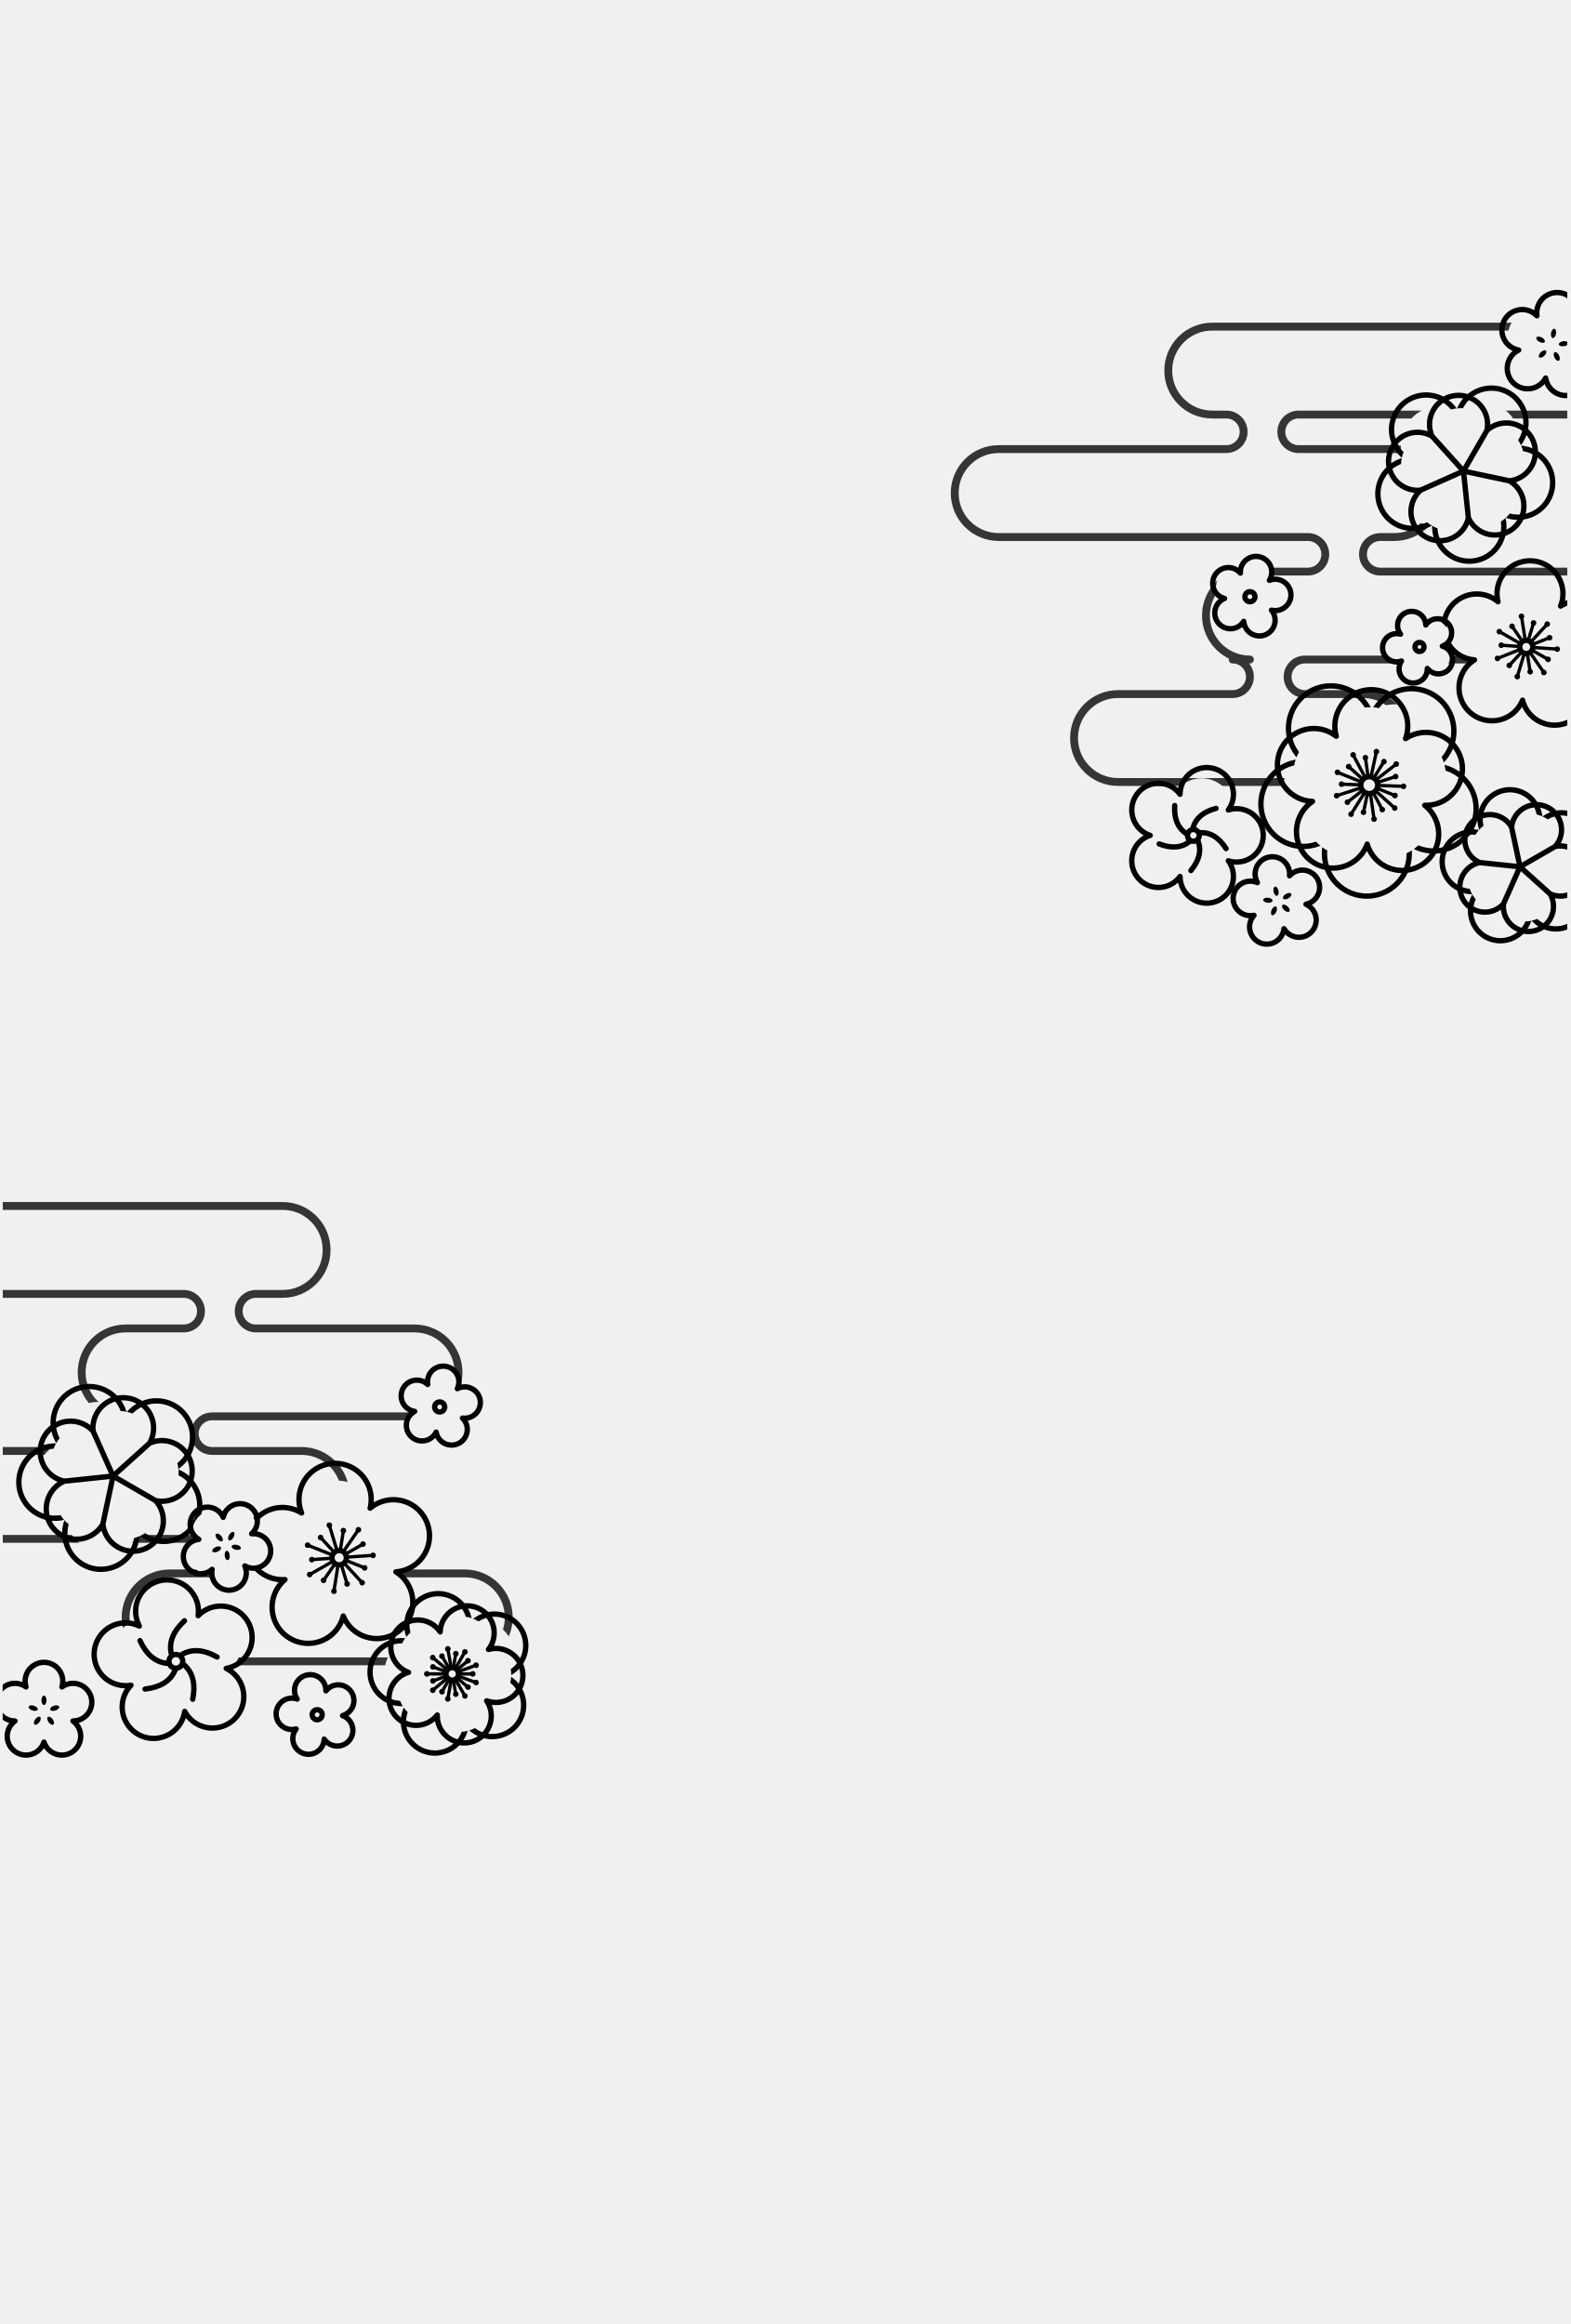
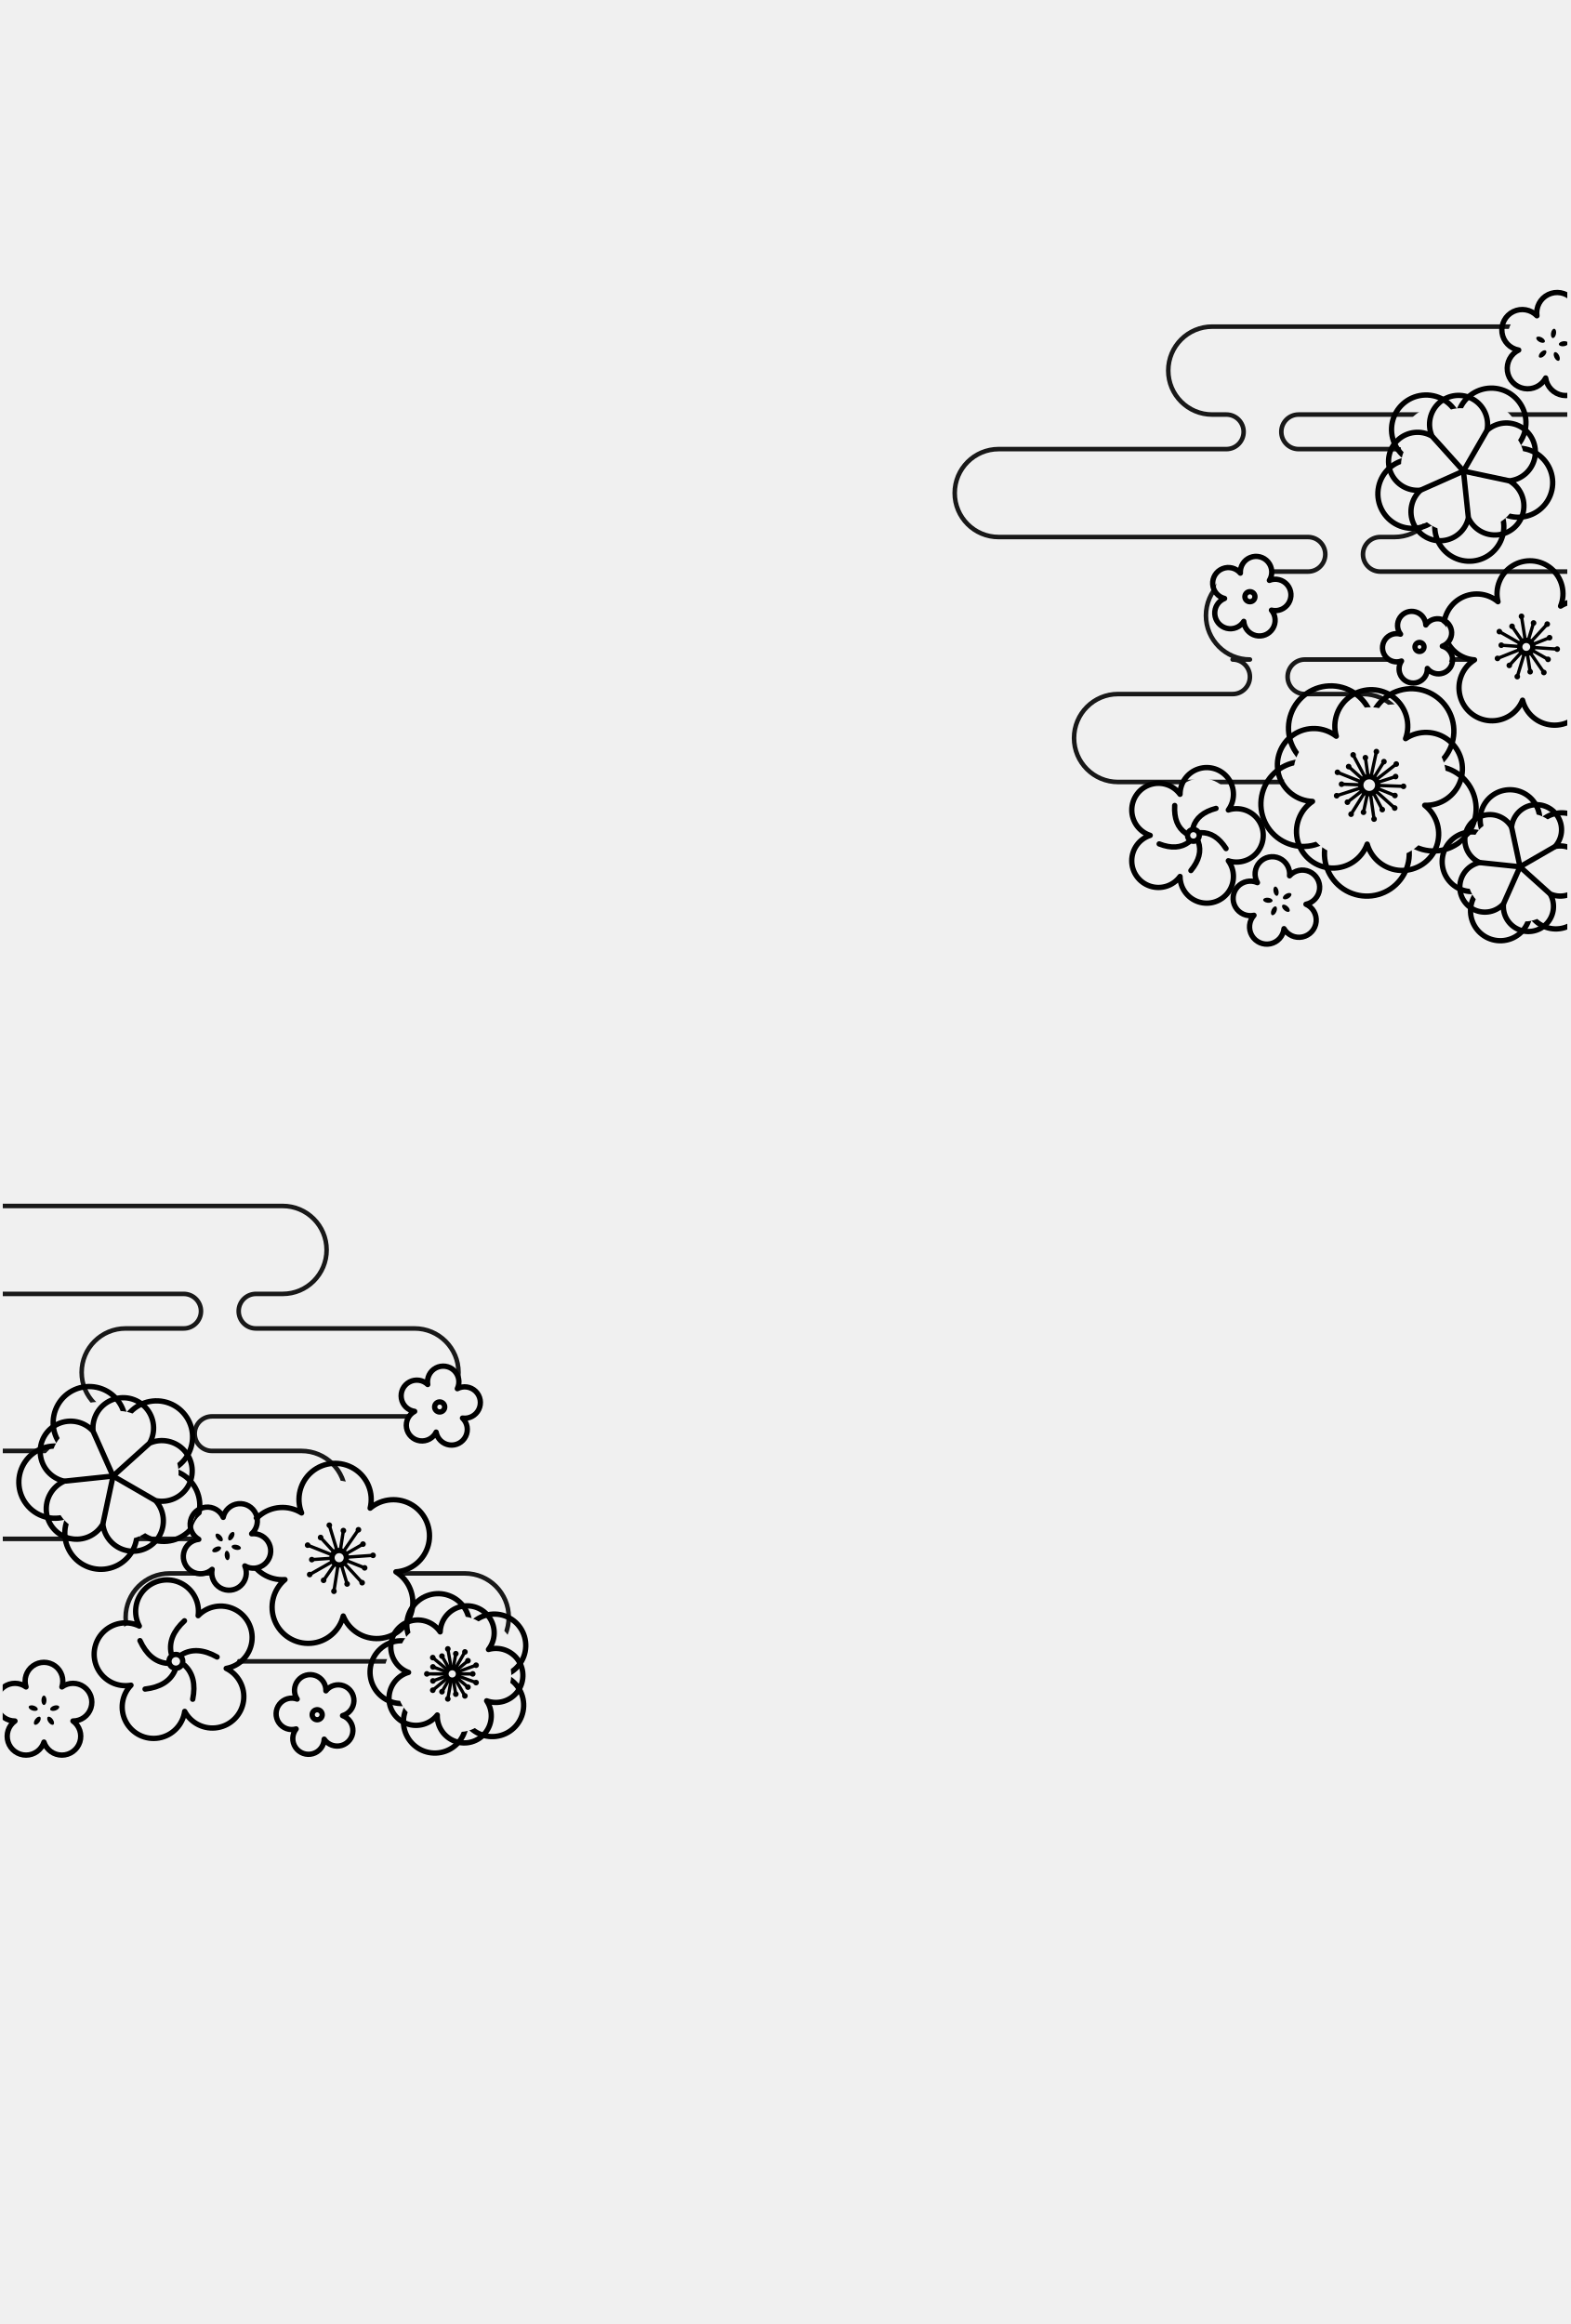
<svg xmlns="http://www.w3.org/2000/svg" viewBox="0 0 500 740" width="500" height="740" fill="none" stroke="#000" stroke-width="1.7" stroke-linecap="round" stroke-linejoin="round">
  <defs>
    <mask id="m1" maskUnits="userSpaceOnUse" x="0" y="0" width="500" height="740">
      <rect width="500" height="740" fill="#fff" />
      <g fill="#000" stroke="none">
-         <path d="M-20 384 H90 A14 14 0 0 1 90 412 H81.5 A5.5 5.5 0 0 0 81.5 423 H132 A14 14 0 0 1 132 451 H67.5 A5.5 5.5 0 0 0 67.5 462 H96 A14 14 0 0 1 96 490 H91.5 A5.5 5.5 0 0 0 91.5 501 H148 A14 14 0 0 1 148 529 H54 A14 14 0 0 1 54 501 H68.5 A5.5 5.5 0 0 0 68.5 490 H-20 V462 H44.5 A5.5 5.5 0 0 0 44.5 451 H40 A14 14 0 0 1 40 423 H58.5 A5.5 5.5 0 0 0 58.5 412 H-20 V384Z" stroke="#000" stroke-width="5" />
+         <path d="M-20 384 H90 A14 14 0 0 1 90 412 H81.5 A5.5 5.5 0 0 0 81.5 423 H132 A14 14 0 0 1 132 451 H67.5 A5.5 5.5 0 0 0 67.5 462 H96 A14 14 0 0 1 96 490 H91.5 A5.5 5.5 0 0 0 91.5 501 H148 A14 14 0 0 1 148 529 H54 A14 14 0 0 1 54 501 H68.5 A5.5 5.5 0 0 0 68.5 490 H-20 V462 H44.5 A5.5 5.5 0 0 0 44.5 451 H40 A14 14 0 0 1 40 423 H58.5 A5.5 5.5 0 0 0 58.5 412 H-20 V384Z" stroke="#000" stroke-width="4" />
      </g>
    </mask>
    <mask id="m2" maskUnits="userSpaceOnUse" x="0" y="0" width="500" height="740">
      <rect width="500" height="740" fill="#fff" />
      <g fill="#000" stroke="none">
        <g transform="translate(494 110) rotate(10)">
          <circle cx="0" cy="-6.5" r="8.1" />
          <circle cx="6.18" cy="-2.01" r="8.1" />
          <circle cx="3.82" cy="5.26" r="8.1" />
          <circle cx="-3.82" cy="5.26" r="8.1" />
          <circle cx="-6.18" cy="-2.01" r="8.1" />
          <circle r="6.5" />
        </g>
      </g>
    </mask>
    <mask id="m3" maskUnits="userSpaceOnUse" x="0" y="0" width="500" height="740">
      <rect width="500" height="740" fill="#fff" />
      <g fill="#000" stroke="none">
        <g transform="translate(466 150) rotate(30)">
          <circle cx="0" cy="-11" r="12.6" />
          <circle cx="10.46" cy="-3.4" r="12.6" />
          <circle cx="6.47" cy="8.9" r="12.6" />
          <circle cx="-6.47" cy="8.9" r="12.6" />
          <circle cx="-10.46" cy="-3.4" r="12.6" />
          <circle r="11" />
        </g>
      </g>
    </mask>
    <mask id="m4" maskUnits="userSpaceOnUse" x="0" y="0" width="500" height="740">
      <rect width="500" height="740" fill="#fff" />
      <g fill="#000" stroke="none">
        <g transform="translate(466 150) rotate(-6)">
          <circle cx="0" cy="-9.24" r="10.84" />
          <circle cx="8.79" cy="-2.86" r="10.84" />
          <circle cx="5.43" cy="7.48" r="10.84" />
          <circle cx="-5.43" cy="7.48" r="10.84" />
          <circle cx="-8.79" cy="-2.86" r="10.84" />
          <circle r="9.24" />
        </g>
      </g>
    </mask>
    <mask id="m5" maskUnits="userSpaceOnUse" x="0" y="0" width="500" height="740">
      <rect width="500" height="740" fill="#fff" />
      <g fill="#000" stroke="none">
        <g transform="translate(398 190) rotate(14)">
          <circle cx="0" cy="-5" r="6.6" />
          <circle cx="4.76" cy="-1.55" r="6.6" />
          <circle cx="2.94" cy="4.05" r="6.6" />
          <circle cx="-2.94" cy="4.05" r="6.6" />
          <circle cx="-4.76" cy="-1.55" r="6.6" />
          <circle r="5" />
        </g>
      </g>
    </mask>
    <mask id="m6" maskUnits="userSpaceOnUse" x="0" y="0" width="500" height="740">
      <rect width="500" height="740" fill="#fff" />
      <g fill="#000" stroke="none">
        <g transform="translate(486 206) rotate(4)">
          <circle cx="0" cy="-10.5" r="12.1" />
          <circle cx="9.99" cy="-3.24" r="12.1" />
          <circle cx="6.17" cy="8.49" r="12.1" />
          <circle cx="-6.17" cy="8.49" r="12.1" />
          <circle cx="-9.99" cy="-3.24" r="12.1" />
          <circle r="10.5" />
        </g>
      </g>
    </mask>
    <mask id="m7" maskUnits="userSpaceOnUse" x="0" y="0" width="500" height="740">
      <rect width="500" height="740" fill="#fff" />
      <g fill="#000" stroke="none">
        <g transform="translate(452 206) rotate(-20)">
          <circle cx="0" cy="-4.5" r="6.1" />
          <circle cx="4.28" cy="-1.39" r="6.1" />
          <circle cx="2.65" cy="3.64" r="6.1" />
          <circle cx="-2.65" cy="3.64" r="6.1" />
          <circle cx="-4.28" cy="-1.39" r="6.1" />
          <circle r="4.5" />
        </g>
      </g>
    </mask>
    <mask id="m8" maskUnits="userSpaceOnUse" x="0" y="0" width="500" height="740">
      <rect width="500" height="740" fill="#fff" />
      <g fill="#000" stroke="none">
        <g transform="translate(436 250) rotate(38)">
          <circle cx="0" cy="-13.5" r="15.1" />
          <circle cx="12.84" cy="-4.17" r="15.1" />
          <circle cx="7.94" cy="10.92" r="15.1" />
          <circle cx="-7.94" cy="10.92" r="15.1" />
          <circle cx="-12.84" cy="-4.17" r="15.1" />
          <circle r="13.5" />
        </g>
      </g>
    </mask>
    <mask id="m9" maskUnits="userSpaceOnUse" x="0" y="0" width="500" height="740">
      <rect width="500" height="740" fill="#fff" />
      <g fill="#000" stroke="none">
        <g transform="translate(436 250) rotate(2)">
          <circle cx="0" cy="-11.61" r="13.21" />
          <circle cx="11.04" cy="-3.59" r="13.21" />
          <circle cx="6.82" cy="9.39" r="13.21" />
          <circle cx="-6.82" cy="9.39" r="13.21" />
          <circle cx="-11.04" cy="-3.59" r="13.21" />
          <circle r="11.61" />
        </g>
      </g>
    </mask>
    <mask id="m10" maskUnits="userSpaceOnUse" x="0" y="0" width="500" height="740">
      <rect width="500" height="740" fill="#fff" />
      <g fill="#000" stroke="none">
        <g transform="translate(380 266) rotate(18)">
          <circle cx="0" cy="-8.5" r="10.1" />
          <circle cx="8.08" cy="-2.63" r="10.1" />
          <circle cx="5" cy="6.88" r="10.1" />
          <circle cx="-5" cy="6.88" r="10.1" />
          <circle cx="-8.08" cy="-2.63" r="10.1" />
          <circle r="8.5" />
        </g>
      </g>
    </mask>
    <mask id="m11" maskUnits="userSpaceOnUse" x="0" y="0" width="500" height="740">
      <rect width="500" height="740" fill="#fff" />
      <g fill="#000" stroke="none">
        <g transform="translate(407 287) rotate(-12)">
          <circle cx="0" cy="-5.5" r="7.1" />
          <circle cx="5.23" cy="-1.7" r="7.1" />
          <circle cx="3.23" cy="4.45" r="7.1" />
          <circle cx="-3.23" cy="4.45" r="7.1" />
          <circle cx="-5.23" cy="-1.7" r="7.1" />
          <circle r="5.5" />
        </g>
      </g>
    </mask>
    <mask id="m12" maskUnits="userSpaceOnUse" x="0" y="0" width="500" height="740">
      <rect width="500" height="740" fill="#fff" />
      <g fill="#000" stroke="none">
        <g transform="translate(484 276) rotate(60)">
          <circle cx="0" cy="-9.5" r="11.1" />
          <circle cx="9.04" cy="-2.94" r="11.1" />
          <circle cx="5.58" cy="7.69" r="11.1" />
          <circle cx="-5.58" cy="7.69" r="11.1" />
          <circle cx="-9.04" cy="-2.94" r="11.1" />
          <circle r="9.5" />
        </g>
      </g>
    </mask>
    <mask id="m13" maskUnits="userSpaceOnUse" x="0" y="0" width="500" height="740">
      <rect width="500" height="740" fill="#fff" />
      <g fill="#000" stroke="none">
        <g transform="translate(484 276) rotate(24)">
          <circle cx="0" cy="-7.98" r="9.58" />
          <circle cx="7.59" cy="-2.47" r="9.58" />
          <circle cx="4.69" cy="6.46" r="9.58" />
          <circle cx="-4.69" cy="6.46" r="9.58" />
          <circle cx="-7.59" cy="-2.47" r="9.58" />
          <circle r="7.98" />
        </g>
      </g>
    </mask>
    <mask id="m14" maskUnits="userSpaceOnUse" x="0" y="0" width="500" height="740">
      <rect width="500" height="740" fill="#fff" />
      <g fill="#000" stroke="none">
        <g transform="translate(140 448) rotate(8)">
          <circle cx="0" cy="-5" r="6.6" />
          <circle cx="4.76" cy="-1.55" r="6.6" />
          <circle cx="2.94" cy="4.05" r="6.6" />
          <circle cx="-2.94" cy="4.05" r="6.6" />
          <circle cx="-4.76" cy="-1.55" r="6.6" />
          <circle r="5" />
        </g>
      </g>
    </mask>
    <mask id="m15" maskUnits="userSpaceOnUse" x="0" y="0" width="500" height="740">
      <rect width="500" height="740" fill="#fff" />
      <g fill="#000" stroke="none">
        <g transform="translate(36 470) rotate(48)">
          <circle cx="0" cy="-11.5" r="13.1" />
          <circle cx="10.94" cy="-3.55" r="13.1" />
          <circle cx="6.76" cy="9.3" r="13.1" />
          <circle cx="-6.76" cy="9.3" r="13.1" />
          <circle cx="-10.94" cy="-3.55" r="13.1" />
          <circle r="11.5" />
        </g>
      </g>
    </mask>
    <mask id="m16" maskUnits="userSpaceOnUse" x="0" y="0" width="500" height="740">
      <rect width="500" height="740" fill="#fff" />
      <g fill="#000" stroke="none">
        <g transform="translate(36 470) rotate(12)">
          <circle cx="0" cy="-9.66" r="11.26" />
          <circle cx="9.19" cy="-2.99" r="11.26" />
          <circle cx="5.68" cy="7.82" r="11.26" />
          <circle cx="-5.68" cy="7.82" r="11.26" />
          <circle cx="-9.19" cy="-2.99" r="11.26" />
          <circle r="9.66" />
        </g>
      </g>
    </mask>
    <mask id="m17" maskUnits="userSpaceOnUse" x="0" y="0" width="500" height="740">
      <rect width="500" height="740" fill="#fff" />
      <g fill="#000" stroke="none">
        <g transform="translate(108 496) rotate(-4)">
          <circle cx="0" cy="-11.5" r="13.1" />
          <circle cx="10.94" cy="-3.55" r="13.1" />
          <circle cx="6.76" cy="9.3" r="13.1" />
          <circle cx="-6.76" cy="9.3" r="13.1" />
          <circle cx="-10.94" cy="-3.55" r="13.1" />
          <circle r="11.5" />
        </g>
      </g>
    </mask>
    <mask id="m18" maskUnits="userSpaceOnUse" x="0" y="0" width="500" height="740">
      <rect width="500" height="740" fill="#fff" />
      <g fill="#000" stroke="none">
        <g transform="translate(72 492) rotate(30)">
          <circle cx="0" cy="-5.5" r="7.1" />
          <circle cx="5.23" cy="-1.7" r="7.1" />
          <circle cx="3.23" cy="4.45" r="7.1" />
          <circle cx="-3.23" cy="4.45" r="7.1" />
          <circle cx="-5.23" cy="-1.7" r="7.1" />
          <circle r="5.5" />
        </g>
      </g>
    </mask>
    <mask id="m19" maskUnits="userSpaceOnUse" x="0" y="0" width="500" height="740">
      <rect width="500" height="740" fill="#fff" />
      <g fill="#000" stroke="none">
        <g transform="translate(56 529) rotate(-10)">
          <circle cx="0" cy="-10" r="11.6" />
          <circle cx="9.51" cy="-3.09" r="11.6" />
          <circle cx="5.88" cy="8.09" r="11.6" />
          <circle cx="-5.88" cy="8.09" r="11.6" />
          <circle cx="-9.51" cy="-3.09" r="11.6" />
          <circle r="10" />
        </g>
      </g>
    </mask>
    <mask id="m20" maskUnits="userSpaceOnUse" x="0" y="0" width="500" height="740">
      <rect width="500" height="740" fill="#fff" />
      <g fill="#000" stroke="none">
        <g transform="translate(144 533) rotate(56)">
          <circle cx="0" cy="-10" r="11.6" />
          <circle cx="9.51" cy="-3.09" r="11.6" />
          <circle cx="5.88" cy="8.09" r="11.6" />
          <circle cx="-5.88" cy="8.09" r="11.6" />
          <circle cx="-9.51" cy="-3.09" r="11.6" />
          <circle r="10" />
        </g>
      </g>
    </mask>
    <mask id="m21" maskUnits="userSpaceOnUse" x="0" y="0" width="500" height="740">
      <rect width="500" height="740" fill="#fff" />
      <g fill="#000" stroke="none">
        <g transform="translate(144 533) rotate(20)">
          <circle cx="0" cy="-8.6" r="10.2" />
          <circle cx="8.18" cy="-2.66" r="10.2" />
          <circle cx="5.05" cy="6.96" r="10.2" />
          <circle cx="-5.05" cy="6.96" r="10.2" />
          <circle cx="-8.18" cy="-2.66" r="10.2" />
          <circle r="8.6" />
        </g>
      </g>
    </mask>
    <mask id="m22" maskUnits="userSpaceOnUse" x="0" y="0" width="500" height="740">
      <rect width="500" height="740" fill="#fff" />
      <g fill="#000" stroke="none">
        <g transform="translate(14 545) rotate(0)">
          <circle cx="0" cy="-6" r="7.6" />
          <circle cx="5.71" cy="-1.85" r="7.6" />
          <circle cx="3.53" cy="4.85" r="7.6" />
          <circle cx="-3.53" cy="4.85" r="7.6" />
          <circle cx="-5.71" cy="-1.85" r="7.6" />
          <circle r="6" />
        </g>
      </g>
    </mask>
    <mask id="m23" maskUnits="userSpaceOnUse" x="0" y="0" width="500" height="740">
      <rect width="500" height="740" fill="#fff" />
      <g fill="#000" stroke="none">
        <g transform="translate(101 546) rotate(-16)">
          <circle cx="0" cy="-5" r="6.6" />
          <circle cx="4.76" cy="-1.55" r="6.6" />
          <circle cx="2.94" cy="4.05" r="6.6" />
          <circle cx="-2.94" cy="4.05" r="6.6" />
          <circle cx="-4.76" cy="-1.55" r="6.6" />
          <circle r="5" />
        </g>
      </g>
    </mask>
  </defs>
  <g mask="url(#m23)">
    <g mask="url(#m22)">
      <g mask="url(#m21)">
        <g mask="url(#m20)">
          <g mask="url(#m19)">
            <g mask="url(#m18)">
              <g mask="url(#m17)">
                <g mask="url(#m16)">
                  <g mask="url(#m15)">
                    <g mask="url(#m14)">
                      <g mask="url(#m13)">
                        <g mask="url(#m12)">
                          <g mask="url(#m11)">
                            <g mask="url(#m10)">
                              <g mask="url(#m9)">
                                <g mask="url(#m8)">
                                  <g mask="url(#m7)">
                                    <g mask="url(#m6)">
                                      <g mask="url(#m5)">
                                        <g mask="url(#m4)">
                                          <g mask="url(#m3)">
                                            <g mask="url(#m2)">
                                              <g mask="url(#m1)">
-                                                 <path d="M386 104 H520 V132 H413.5 A5.5 5.5 0 0 0 413.5 143 H444 A14 14 0 0 1 444 171 H439.5 A5.5 5.5 0 0 0 439.5 182 H520 V210 H415.5 A5.5 5.5 0 0 0 415.5 221 H434 A14 14 0 0 1 434 249 H356 A14 14 0 0 1 356 221 H392.5 A5.5 5.5 0 0 0 392.5 210 H398 A14 14 0 0 1 398 182 H416.5 A5.5 5.5 0 0 0 416.5 171 H318 A14 14 0 0 1 318 143 H390.5 A5.5 5.5 0 0 0 390.5 132 H386 A14 14 0 0 1 386 104Z" stroke-width="2.5" stroke-opacity="0.78" />
+                                                 <path d="M386 104 H520 V132 H413.5 A5.5 5.5 0 0 0 413.5 143 H444 A14 14 0 0 1 444 171 H439.5 A5.5 5.5 0 0 0 439.5 182 H520 V210 H415.5 A5.5 5.5 0 0 0 415.5 221 H434 A14 14 0 0 1 434 249 H356 A14 14 0 0 1 356 221 H392.5 A5.5 5.5 0 0 0 392.5 210 H398 A14 14 0 0 1 398 182 H416.5 A5.5 5.5 0 0 0 416.5 171 H318 A14 14 0 0 1 318 143 H390.5 A5.5 5.5 0 0 0 390.5 132 H386 A14 14 0 0 1 386 104Z" stroke-width="1.45" stroke-opacity="0.9" />
                                              </g>
-                                               <path d="M-20 384 H90 A14 14 0 0 1 90 412 H81.5 A5.5 5.5 0 0 0 81.5 423 H132 A14 14 0 0 1 132 451 H67.5 A5.5 5.5 0 0 0 67.5 462 H96 A14 14 0 0 1 96 490 H91.5 A5.5 5.5 0 0 0 91.5 501 H148 A14 14 0 0 1 148 529 H54 A14 14 0 0 1 54 501 H68.5 A5.5 5.5 0 0 0 68.5 490 H-20 V462 H44.5 A5.5 5.5 0 0 0 44.5 451 H40 A14 14 0 0 1 40 423 H58.5 A5.5 5.5 0 0 0 58.5 412 H-20 V384Z" stroke-width="2.5" stroke-opacity="0.78" />
+                                               <path d="M-20 384 H90 A14 14 0 0 1 90 412 H81.5 A5.5 5.5 0 0 0 81.5 423 H132 A14 14 0 0 1 132 451 H67.5 A5.5 5.5 0 0 0 67.5 462 H96 A14 14 0 0 1 96 490 H91.5 A5.5 5.5 0 0 0 91.5 501 H148 A14 14 0 0 1 148 529 H54 A14 14 0 0 1 54 501 H68.5 A5.5 5.5 0 0 0 68.5 490 H-20 V462 H44.5 A5.5 5.5 0 0 0 44.5 451 H40 A14 14 0 0 1 40 423 H58.5 A5.5 5.5 0 0 0 58.5 412 H-20 V384Z" stroke-width="1.45" stroke-opacity="0.9" />
                                            </g>
                                            <g transform="translate(494 110) rotate(10)">
                                              <path d="M-6.18 -8.51 A6.5 6.5 0 1 1 6.18 -8.51 A6.5 6.5 0 1 1 10 3.25 A6.5 6.5 0 1 1 0 10.52 A6.5 6.5 0 1 1 -10 3.25 A6.5 6.5 0 1 1 -6.18 -8.51Z" />
                                              <ellipse cx="0" cy="-3.9" rx="0.8" ry="1.5" transform="rotate(0 0 -3.9)" fill="#000" stroke="none" />
                                              <ellipse cx="3.71" cy="-1.21" rx="0.8" ry="1.5" transform="rotate(72 3.71 -1.21)" fill="#000" stroke="none" />
                                              <ellipse cx="2.29" cy="3.16" rx="0.8" ry="1.5" transform="rotate(144 2.29 3.16)" fill="#000" stroke="none" />
                                              <ellipse cx="-2.29" cy="3.16" rx="0.8" ry="1.5" transform="rotate(216 -2.29 3.16)" fill="#000" stroke="none" />
                                              <ellipse cx="-3.71" cy="-1.21" rx="0.8" ry="1.5" transform="rotate(288 -3.71 -1.21)" fill="#000" stroke="none" />
                                            </g>
                                          </g>
                                          <g transform="translate(466 150) rotate(30)">
                                            <path d="M-10.46 -14.4 A11 11 0 1 1 10.46 -14.4 A11 11 0 1 1 16.93 5.5 A11 11 0 1 1 0 17.8 A11 11 0 1 1 -16.93 5.5 A11 11 0 1 1 -10.46 -14.4Z" />
                                          </g>
                                        </g>
                                        <g transform="translate(466 150) rotate(-6)">
                                          <path d="M-8.79 -12.1 A9.24 9.24 0 1 1 8.79 -12.1 A9.24 9.24 0 1 1 14.22 4.62 A9.24 9.24 0 1 1 0 14.95 A9.24 9.24 0 1 1 -14.22 4.62 A9.24 9.24 0 1 1 -8.79 -12.1Z" />
                                          <path d="M0 0 L8.52 -11.73" />
                                          <path d="M0 0 L13.79 4.48" />
                                          <path d="M0 0 L0 14.5" />
                                          <path d="M0 0 L-13.79 4.48" />
                                          <path d="M0 0 L-8.52 -11.73" />
                                        </g>
                                      </g>
                                      <g transform="translate(398 190) rotate(14)">
                                        <path d="M-4.76 -6.55 A5 5 0 1 1 4.76 -6.55 A5 5 0 1 1 7.69 2.5 A5 5 0 1 1 0 8.09 A5 5 0 1 1 -7.69 2.5 A5 5 0 1 1 -4.76 -6.55Z" />
                                        <circle r="1.6" />
                                      </g>
                                    </g>
                                    <g transform="translate(486 206) rotate(4)">
                                      <path d="M-9.99 -13.74 A10.5 10.5 0 1 1 9.99 -13.74 A10.5 10.5 0 1 1 16.16 5.25 A10.5 10.5 0 1 1 0 16.99 A10.5 10.5 0 1 1 -16.16 5.25 A10.5 10.5 0 1 1 -9.99 -13.74Z" />
                                      <circle r="2.1" />
                                      <path d="M2.94 0 L9.87 0" stroke-width="1.05" />
                                      <circle cx="9.87" cy="0" r="0.9" fill="#000" stroke="none" />
                                      <path d="M2.65 1.28 L7.19 3.46" stroke-width="1.05" />
                                      <circle cx="7.19" cy="3.46" r="0.9" fill="#000" stroke="none" />
                                      <path d="M1.83 2.3 L6.15 7.72" stroke-width="1.05" />
                                      <circle cx="6.15" cy="7.72" r="0.9" fill="#000" stroke="none" />
                                      <path d="M0.65 2.87 L1.78 7.78" stroke-width="1.05" />
                                      <circle cx="1.78" cy="7.78" r="0.9" fill="#000" stroke="none" />
                                      <path d="M-0.65 2.87 L-2.2 9.62" stroke-width="1.05" />
                                      <circle cx="-2.2" cy="9.62" r="0.9" fill="#000" stroke="none" />
                                      <path d="M-1.83 2.3 L-4.98 6.24" stroke-width="1.05" />
                                      <circle cx="-4.98" cy="6.24" r="0.9" fill="#000" stroke="none" />
                                      <path d="M-2.65 1.28 L-8.89 4.28" stroke-width="1.05" />
                                      <circle cx="-8.89" cy="4.28" r="0.9" fill="#000" stroke="none" />
                                      <path d="M-2.94 0 L-7.98 0" stroke-width="1.05" />
                                      <circle cx="-7.98" cy="0" r="0.9" fill="#000" stroke="none" />
                                      <path d="M-2.65 -1.28 L-8.89 -4.28" stroke-width="1.05" />
                                      <circle cx="-8.89" cy="-4.28" r="0.9" fill="#000" stroke="none" />
                                      <path d="M-1.83 -2.3 L-4.98 -6.24" stroke-width="1.05" />
                                      <circle cx="-4.98" cy="-6.24" r="0.9" fill="#000" stroke="none" />
                                      <path d="M-0.65 -2.87 L-2.2 -9.62" stroke-width="1.05" />
                                      <circle cx="-2.2" cy="-9.62" r="0.9" fill="#000" stroke="none" />
                                      <path d="M0.65 -2.87 L1.78 -7.78" stroke-width="1.05" />
                                      <circle cx="1.78" cy="-7.78" r="0.9" fill="#000" stroke="none" />
                                      <path d="M1.83 -2.3 L6.15 -7.72" stroke-width="1.05" />
                                      <circle cx="6.15" cy="-7.72" r="0.9" fill="#000" stroke="none" />
                                      <path d="M2.65 -1.28 L7.19 -3.46" stroke-width="1.05" />
                                      <circle cx="7.19" cy="-3.46" r="0.9" fill="#000" stroke="none" />
                                    </g>
                                  </g>
                                  <g transform="translate(452 206) rotate(-20)">
                                    <path d="M-4.28 -5.89 A4.5 4.5 0 1 1 4.28 -5.89 A4.5 4.5 0 1 1 6.92 2.25 A4.5 4.5 0 1 1 0 7.28 A4.5 4.5 0 1 1 -6.92 2.25 A4.5 4.5 0 1 1 -4.28 -5.89Z" />
                                    <circle r="1.44" />
                                  </g>
                                </g>
                                <g transform="translate(436 250) rotate(38)">
                                  <path d="M-12.84 -17.67 A13.5 13.5 0 1 1 12.84 -17.67 A13.5 13.5 0 1 1 20.77 6.75 A13.5 13.5 0 1 1 0 21.84 A13.5 13.5 0 1 1 -20.77 6.75 A13.5 13.5 0 1 1 -12.84 -17.67Z" />
                                </g>
                              </g>
                              <g transform="translate(436 250) rotate(2)">
                                <path d="M-11.04 -15.2 A11.61 11.61 0 1 1 11.04 -15.2 A11.61 11.61 0 1 1 17.87 5.8 A11.61 11.61 0 1 1 0 18.79 A11.61 11.61 0 1 1 -17.87 5.81 A11.61 11.61 0 1 1 -11.04 -15.2Z" />
                                <circle r="2.7" />
                                <path d="M3.25 0 L10.91 0" stroke-width="1.05" />
                                <circle cx="10.91" cy="0" r="0.9" fill="#000" stroke="none" />
                                <path d="M3.05 1.11 L8.29 3.02" stroke-width="1.05" />
                                <circle cx="8.29" cy="3.02" r="0.9" fill="#000" stroke="none" />
                                <path d="M2.49 2.09 L8.36 7.01" stroke-width="1.05" />
                                <circle cx="8.36" cy="7.01" r="0.9" fill="#000" stroke="none" />
                                <path d="M1.63 2.82 L4.41 7.64" stroke-width="1.05" />
                                <circle cx="4.41" cy="7.64" r="0.9" fill="#000" stroke="none" />
                                <path d="M0.56 3.2 L1.9 10.75" stroke-width="1.05" />
                                <circle cx="1.9" cy="10.75" r="0.9" fill="#000" stroke="none" />
                                <path d="M-0.56 3.2 L-1.53 8.69" stroke-width="1.05" />
                                <circle cx="-1.53" cy="8.69" r="0.9" fill="#000" stroke="none" />
                                <path d="M-1.63 2.82 L-5.46 9.45" stroke-width="1.05" />
                                <circle cx="-5.46" cy="9.45" r="0.9" fill="#000" stroke="none" />
                                <path d="M-2.49 2.09 L-6.76 5.67" stroke-width="1.05" />
                                <circle cx="-6.76" cy="5.67" r="0.9" fill="#000" stroke="none" />
                                <path d="M-3.05 1.11 L-10.26 3.73" stroke-width="1.05" />
                                <circle cx="-10.26" cy="3.73" r="0.9" fill="#000" stroke="none" />
                                <path d="M-3.25 0 L-8.82 0" stroke-width="1.05" />
                                <circle cx="-8.82" cy="0" r="0.9" fill="#000" stroke="none" />
                                <path d="M-3.05 -1.11 L-10.26 -3.73" stroke-width="1.05" />
                                <circle cx="-10.26" cy="-3.73" r="0.9" fill="#000" stroke="none" />
                                <path d="M-2.49 -2.09 L-6.76 -5.67" stroke-width="1.05" />
                                <circle cx="-6.76" cy="-5.67" r="0.9" fill="#000" stroke="none" />
                                <path d="M-1.63 -2.82 L-5.46 -9.45" stroke-width="1.05" />
                                <circle cx="-5.46" cy="-9.45" r="0.9" fill="#000" stroke="none" />
                                <path d="M-0.56 -3.2 L-1.53 -8.69" stroke-width="1.05" />
                                <circle cx="-1.53" cy="-8.69" r="0.9" fill="#000" stroke="none" />
                                <path d="M0.56 -3.2 L1.9 -10.75" stroke-width="1.05" />
                                <circle cx="1.9" cy="-10.75" r="0.9" fill="#000" stroke="none" />
                                <path d="M1.63 -2.82 L4.41 -7.64" stroke-width="1.05" />
                                <circle cx="4.41" cy="-7.64" r="0.9" fill="#000" stroke="none" />
                                <path d="M2.49 -2.09 L8.36 -7.01" stroke-width="1.05" />
                                <circle cx="8.36" cy="-7.01" r="0.9" fill="#000" stroke="none" />
                                <path d="M3.05 -1.11 L8.29 -3.02" stroke-width="1.05" />
                                <circle cx="8.29" cy="-3.02" r="0.9" fill="#000" stroke="none" />
                              </g>
                            </g>
                            <g transform="translate(380 266) rotate(18)">
                              <path d="M-8.08 -11.13 A8.5 8.5 0 1 1 8.08 -11.13 A8.5 8.5 0 1 1 13.08 4.25 A8.5 8.5 0 1 1 0 13.75 A8.5 8.5 0 1 1 -13.08 4.25 A8.5 8.5 0 1 1 -8.08 -11.13Z" />
                              <circle r="1.87" />
                              <path d="M-0.87 -2.4 Q-0.99 -7.07 4.2 -10.4" />
                              <path d="M2.01 -1.57 Q6.42 -3.13 11.19 0.78" />
                              <path d="M2.11 1.43 Q4.96 5.14 2.71 10.89" />
                              <path d="M-0.7 2.45 Q-3.35 6.3 -9.52 5.95" />
                              <path d="M-2.55 0.09 Q-7.03 -1.24 -8.6 -7.21" />
                            </g>
                          </g>
                          <g transform="translate(407 287) rotate(-12)">
                            <path d="M-5.23 -7.2 A5.5 5.5 0 1 1 5.23 -7.2 A5.5 5.5 0 1 1 8.46 2.75 A5.5 5.5 0 1 1 0 8.9 A5.5 5.5 0 1 1 -8.46 2.75 A5.5 5.5 0 1 1 -5.23 -7.2Z" />
                            <ellipse cx="0" cy="-3.3" rx="0.8" ry="1.5" transform="rotate(0 0 -3.3)" fill="#000" stroke="none" />
                            <ellipse cx="3.14" cy="-1.02" rx="0.8" ry="1.5" transform="rotate(72 3.14 -1.02)" fill="#000" stroke="none" />
                            <ellipse cx="1.94" cy="2.67" rx="0.8" ry="1.5" transform="rotate(144 1.94 2.67)" fill="#000" stroke="none" />
                            <ellipse cx="-1.94" cy="2.67" rx="0.8" ry="1.5" transform="rotate(216 -1.94 2.67)" fill="#000" stroke="none" />
                            <ellipse cx="-3.14" cy="-1.02" rx="0.8" ry="1.5" transform="rotate(288 -3.14 -1.02)" fill="#000" stroke="none" />
                          </g>
                        </g>
                        <g transform="translate(484 276) rotate(60)">
                          <path d="M-9.04 -12.44 A9.5 9.5 0 1 1 9.04 -12.44 A9.5 9.5 0 1 1 14.62 4.75 A9.5 9.5 0 1 1 0 15.37 A9.5 9.5 0 1 1 -14.62 4.75 A9.5 9.5 0 1 1 -9.04 -12.44Z" />
                        </g>
                      </g>
                      <g transform="translate(484 276) rotate(24)">
                        <path d="M-7.59 -10.45 A7.98 7.98 0 1 1 7.59 -10.45 A7.98 7.98 0 1 1 12.28 3.99 A7.98 7.98 0 1 1 0 12.91 A7.98 7.98 0 1 1 -12.28 3.99 A7.98 7.98 0 1 1 -7.59 -10.45Z" />
                        <path d="M0 0 L7.36 -10.13" />
                        <path d="M0 0 L11.91 3.87" />
                        <path d="M0 0 L0 12.52" />
                        <path d="M0 0 L-11.91 3.87" />
                        <path d="M0 0 L-7.36 -10.13" />
                      </g>
                    </g>
                    <g transform="translate(140 448) rotate(8)">
                      <path d="M-4.76 -6.55 A5 5 0 1 1 4.76 -6.55 A5 5 0 1 1 7.69 2.5 A5 5 0 1 1 0 8.09 A5 5 0 1 1 -7.69 2.5 A5 5 0 1 1 -4.76 -6.55Z" />
                      <circle r="1.6" />
                    </g>
                  </g>
                  <g transform="translate(36 470) rotate(48)">
                    <path d="M-10.94 -15.05 A11.5 11.5 0 1 1 10.94 -15.05 A11.5 11.5 0 1 1 17.7 5.75 A11.5 11.5 0 1 1 0 18.61 A11.5 11.5 0 1 1 -17.7 5.75 A11.5 11.5 0 1 1 -10.94 -15.05Z" />
                  </g>
                </g>
                <g transform="translate(36 470) rotate(12)">
                  <path d="M-9.19 -12.65 A9.66 9.66 0 1 1 9.19 -12.65 A9.66 9.66 0 1 1 14.87 4.83 A9.66 9.66 0 1 1 0 15.63 A9.66 9.66 0 1 1 -14.87 4.83 A9.66 9.66 0 1 1 -9.19 -12.65Z" />
                  <path d="M0 0 L8.91 -12.27" />
                  <path d="M0 0 L14.42 4.69" />
                  <path d="M0 0 L0 15.16" />
                  <path d="M0 0 L-14.42 4.69" />
                  <path d="M0 0 L-8.91 -12.27" />
                </g>
              </g>
              <g transform="translate(108 496) rotate(-4)">
                <path d="M-10.94 -15.05 A11.5 11.5 0 1 1 10.94 -15.05 A11.5 11.5 0 1 1 17.7 5.75 A11.5 11.5 0 1 1 0 18.61 A11.5 11.5 0 1 1 -17.7 5.75 A11.5 11.5 0 1 1 -10.94 -15.05Z" />
                <circle r="2.3" />
                <path d="M3.22 0 L10.81 0" stroke-width="1.05" />
                <circle cx="10.81" cy="0" r="0.9" fill="#000" stroke="none" />
                <path d="M2.9 1.4 L7.87 3.79" stroke-width="1.05" />
                <circle cx="7.87" cy="3.79" r="0.9" fill="#000" stroke="none" />
                <path d="M2.01 2.52 L6.74 8.45" stroke-width="1.05" />
                <circle cx="6.74" cy="8.45" r="0.9" fill="#000" stroke="none" />
                <path d="M0.72 3.14 L1.94 8.52" stroke-width="1.05" />
                <circle cx="1.94" cy="8.52" r="0.9" fill="#000" stroke="none" />
                <path d="M-0.72 3.14 L-2.41 10.54" stroke-width="1.05" />
                <circle cx="-2.41" cy="10.54" r="0.9" fill="#000" stroke="none" />
                <path d="M-2.01 2.52 L-5.45 6.83" stroke-width="1.05" />
                <circle cx="-5.45" cy="6.83" r="0.9" fill="#000" stroke="none" />
                <path d="M-2.9 1.4 L-9.74 4.69" stroke-width="1.05" />
                <circle cx="-9.74" cy="4.69" r="0.9" fill="#000" stroke="none" />
                <path d="M-3.22 0 L-8.74 0" stroke-width="1.05" />
                <circle cx="-8.74" cy="0" r="0.9" fill="#000" stroke="none" />
                <path d="M-2.9 -1.4 L-9.74 -4.69" stroke-width="1.05" />
                <circle cx="-9.74" cy="-4.69" r="0.9" fill="#000" stroke="none" />
                <path d="M-2.01 -2.52 L-5.45 -6.83" stroke-width="1.05" />
                <circle cx="-5.45" cy="-6.83" r="0.9" fill="#000" stroke="none" />
                <path d="M-0.72 -3.14 L-2.41 -10.54" stroke-width="1.05" />
                <circle cx="-2.41" cy="-10.54" r="0.9" fill="#000" stroke="none" />
                <path d="M0.72 -3.14 L1.94 -8.52" stroke-width="1.05" />
                <circle cx="1.94" cy="-8.52" r="0.9" fill="#000" stroke="none" />
                <path d="M2.01 -2.52 L6.74 -8.45" stroke-width="1.05" />
                <circle cx="6.74" cy="-8.45" r="0.9" fill="#000" stroke="none" />
                <path d="M2.9 -1.4 L7.87 -3.79" stroke-width="1.05" />
                <circle cx="7.87" cy="-3.79" r="0.9" fill="#000" stroke="none" />
              </g>
            </g>
            <g transform="translate(72 492) rotate(30)">
              <path d="M-5.23 -7.2 A5.5 5.5 0 1 1 5.23 -7.2 A5.5 5.5 0 1 1 8.46 2.75 A5.5 5.5 0 1 1 0 8.9 A5.5 5.5 0 1 1 -8.46 2.75 A5.5 5.5 0 1 1 -5.23 -7.2Z" />
              <ellipse cx="0" cy="-3.3" rx="0.8" ry="1.5" transform="rotate(0 0 -3.3)" fill="#000" stroke="none" />
              <ellipse cx="3.14" cy="-1.02" rx="0.8" ry="1.5" transform="rotate(72 3.14 -1.02)" fill="#000" stroke="none" />
              <ellipse cx="1.94" cy="2.67" rx="0.8" ry="1.5" transform="rotate(144 1.94 2.67)" fill="#000" stroke="none" />
              <ellipse cx="-1.94" cy="2.67" rx="0.8" ry="1.5" transform="rotate(216 -1.94 2.67)" fill="#000" stroke="none" />
              <ellipse cx="-3.14" cy="-1.02" rx="0.8" ry="1.5" transform="rotate(288 -3.14 -1.02)" fill="#000" stroke="none" />
            </g>
          </g>
          <g transform="translate(56 529) rotate(-10)">
            <path d="M-9.51 -13.09 A10 10 0 1 1 9.51 -13.09 A10 10 0 1 1 15.39 5 A10 10 0 1 1 0 16.18 A10 10 0 1 1 -15.39 5 A10 10 0 1 1 -9.51 -13.09Z" />
            <circle r="2.2" />
            <path d="M-1.03 -2.82 Q-1.17 -8.32 4.94 -12.24" />
            <path d="M2.36 -1.85 Q7.55 -3.68 13.17 0.92" />
            <path d="M2.49 1.68 Q5.84 6.04 3.19 12.81" />
            <path d="M-0.83 2.88 Q-3.94 7.42 -11.19 6.99" />
            <path d="M-3 0.1 Q-8.27 -1.46 -10.11 -8.48" />
          </g>
        </g>
        <g transform="translate(144 533) rotate(56)">
          <path d="M-9.51 -13.09 A10 10 0 1 1 9.51 -13.09 A10 10 0 1 1 15.39 5 A10 10 0 1 1 0 16.18 A10 10 0 1 1 -15.39 5 A10 10 0 1 1 -9.51 -13.09Z" />
        </g>
      </g>
      <g transform="translate(144 533) rotate(20)">
        <path d="M-8.18 -11.26 A8.6 8.6 0 1 1 8.18 -11.26 A8.6 8.6 0 1 1 13.23 4.3 A8.6 8.6 0 1 1 0 13.92 A8.6 8.6 0 1 1 -13.23 4.3 A8.6 8.6 0 1 1 -8.18 -11.26Z" />
        <circle r="2" />
        <path d="M2.41 0 L8.08 0" stroke-width="1.05" />
        <circle cx="8.08" cy="0" r="0.9" fill="#000" stroke="none" />
        <path d="M2.26 0.82 L6.14 2.24" stroke-width="1.05" />
        <circle cx="6.14" cy="2.24" r="0.9" fill="#000" stroke="none" />
        <path d="M1.84 1.55 L6.19 5.2" stroke-width="1.05" />
        <circle cx="6.19" cy="5.2" r="0.9" fill="#000" stroke="none" />
        <path d="M1.2 2.09 L3.27 5.66" stroke-width="1.05" />
        <circle cx="3.27" cy="5.66" r="0.9" fill="#000" stroke="none" />
        <path d="M0.42 2.37 L1.4 7.96" stroke-width="1.05" />
        <circle cx="1.4" cy="7.96" r="0.9" fill="#000" stroke="none" />
        <path d="M-0.42 2.37 L-1.13 6.44" stroke-width="1.05" />
        <circle cx="-1.13" cy="6.44" r="0.9" fill="#000" stroke="none" />
        <path d="M-1.2 2.09 L-4.04 7" stroke-width="1.05" />
        <circle cx="-4.04" cy="7" r="0.9" fill="#000" stroke="none" />
        <path d="M-1.84 1.55 L-5.01 4.2" stroke-width="1.05" />
        <circle cx="-5.01" cy="4.2" r="0.9" fill="#000" stroke="none" />
        <path d="M-2.26 0.82 L-7.6 2.76" stroke-width="1.05" />
        <circle cx="-7.6" cy="2.76" r="0.9" fill="#000" stroke="none" />
        <path d="M-2.41 0 L-6.54 0" stroke-width="1.05" />
        <circle cx="-6.54" cy="0" r="0.9" fill="#000" stroke="none" />
        <path d="M-2.26 -0.82 L-7.6 -2.76" stroke-width="1.05" />
        <circle cx="-7.6" cy="-2.76" r="0.9" fill="#000" stroke="none" />
        <path d="M-1.84 -1.55 L-5.01 -4.2" stroke-width="1.05" />
        <circle cx="-5.01" cy="-4.2" r="0.9" fill="#000" stroke="none" />
        <path d="M-1.2 -2.09 L-4.04 -7" stroke-width="1.05" />
        <circle cx="-4.04" cy="-7" r="0.9" fill="#000" stroke="none" />
        <path d="M-0.42 -2.37 L-1.13 -6.44" stroke-width="1.05" />
        <circle cx="-1.13" cy="-6.44" r="0.9" fill="#000" stroke="none" />
        <path d="M0.42 -2.37 L1.4 -7.96" stroke-width="1.05" />
        <circle cx="1.4" cy="-7.96" r="0.9" fill="#000" stroke="none" />
        <path d="M1.2 -2.09 L3.27 -5.66" stroke-width="1.05" />
        <circle cx="3.27" cy="-5.66" r="0.9" fill="#000" stroke="none" />
        <path d="M1.84 -1.55 L6.19 -5.2" stroke-width="1.05" />
        <circle cx="6.19" cy="-5.2" r="0.9" fill="#000" stroke="none" />
        <path d="M2.26 -0.82 L6.14 -2.24" stroke-width="1.05" />
        <circle cx="6.14" cy="-2.24" r="0.9" fill="#000" stroke="none" />
      </g>
    </g>
    <g transform="translate(14 545) rotate(0)">
      <path d="M-5.71 -7.85 A6 6 0 1 1 5.71 -7.85 A6 6 0 1 1 9.23 3 A6 6 0 1 1 0 9.71 A6 6 0 1 1 -9.23 3 A6 6 0 1 1 -5.71 -7.85Z" />
      <ellipse cx="0" cy="-3.6" rx="0.8" ry="1.5" transform="rotate(0 0 -3.6)" fill="#000" stroke="none" />
      <ellipse cx="3.42" cy="-1.11" rx="0.8" ry="1.5" transform="rotate(72 3.42 -1.11)" fill="#000" stroke="none" />
      <ellipse cx="2.12" cy="2.91" rx="0.8" ry="1.5" transform="rotate(144 2.12 2.91)" fill="#000" stroke="none" />
      <ellipse cx="-2.12" cy="2.91" rx="0.8" ry="1.5" transform="rotate(216 -2.12 2.91)" fill="#000" stroke="none" />
      <ellipse cx="-3.42" cy="-1.11" rx="0.8" ry="1.5" transform="rotate(288 -3.42 -1.11)" fill="#000" stroke="none" />
    </g>
  </g>
  <g transform="translate(101 546) rotate(-16)">
    <path d="M-4.76 -6.55 A5 5 0 1 1 4.76 -6.55 A5 5 0 1 1 7.69 2.5 A5 5 0 1 1 0 8.09 A5 5 0 1 1 -7.69 2.5 A5 5 0 1 1 -4.76 -6.55Z" />
    <circle r="1.6" />
  </g>
</svg>
